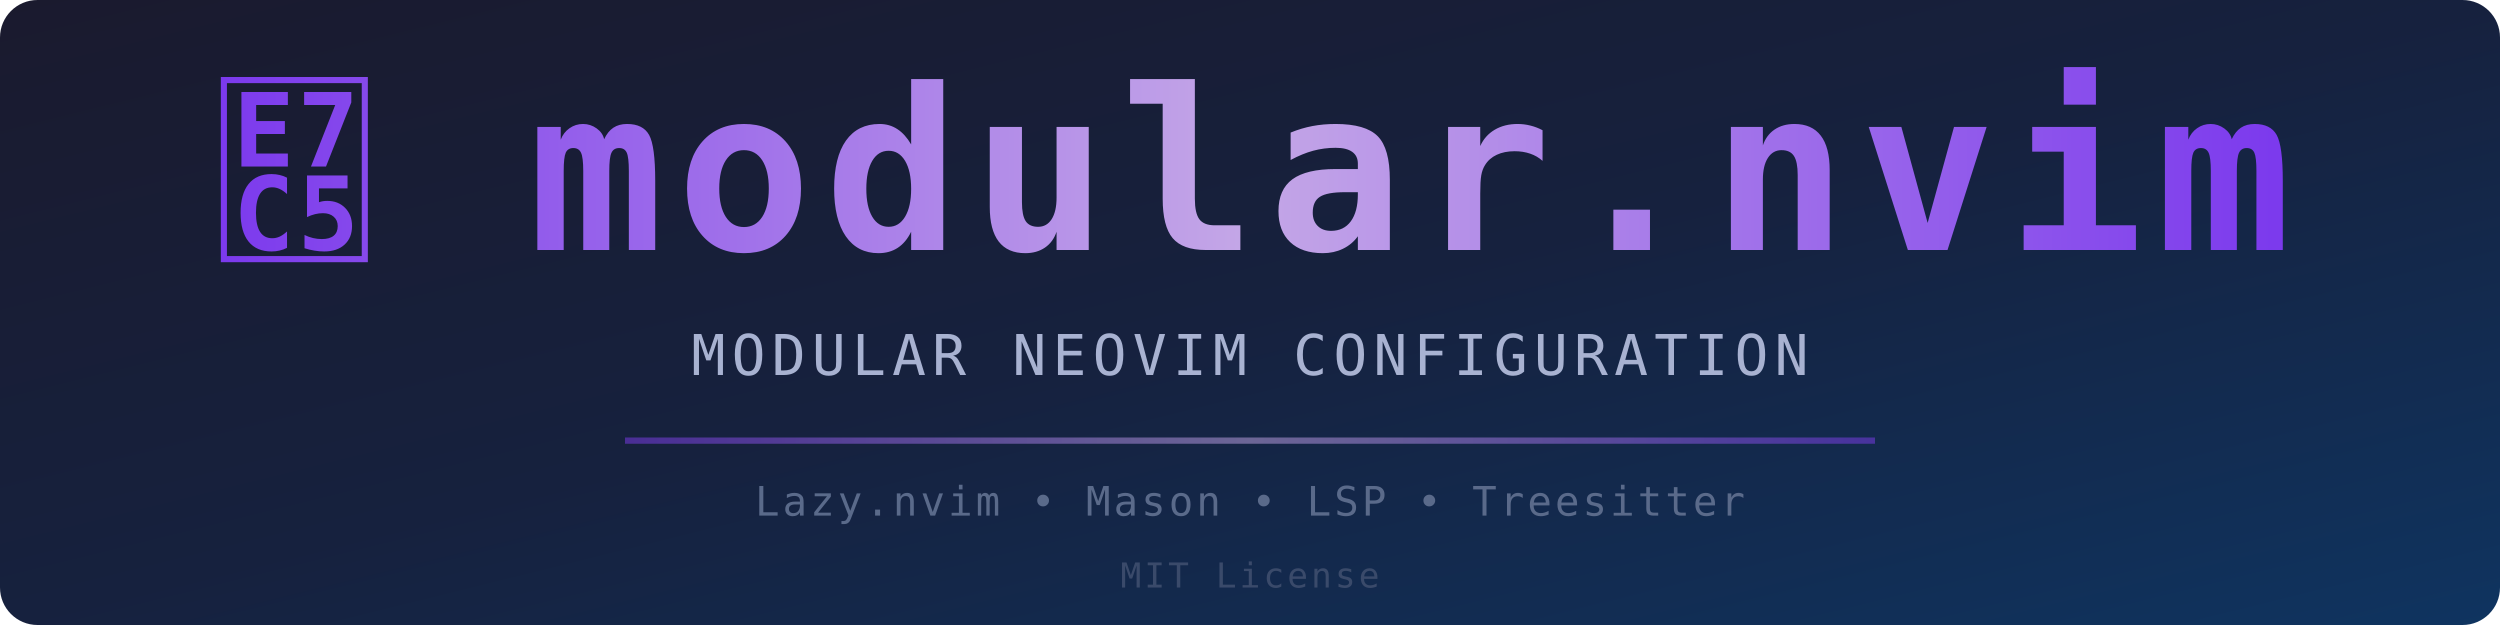
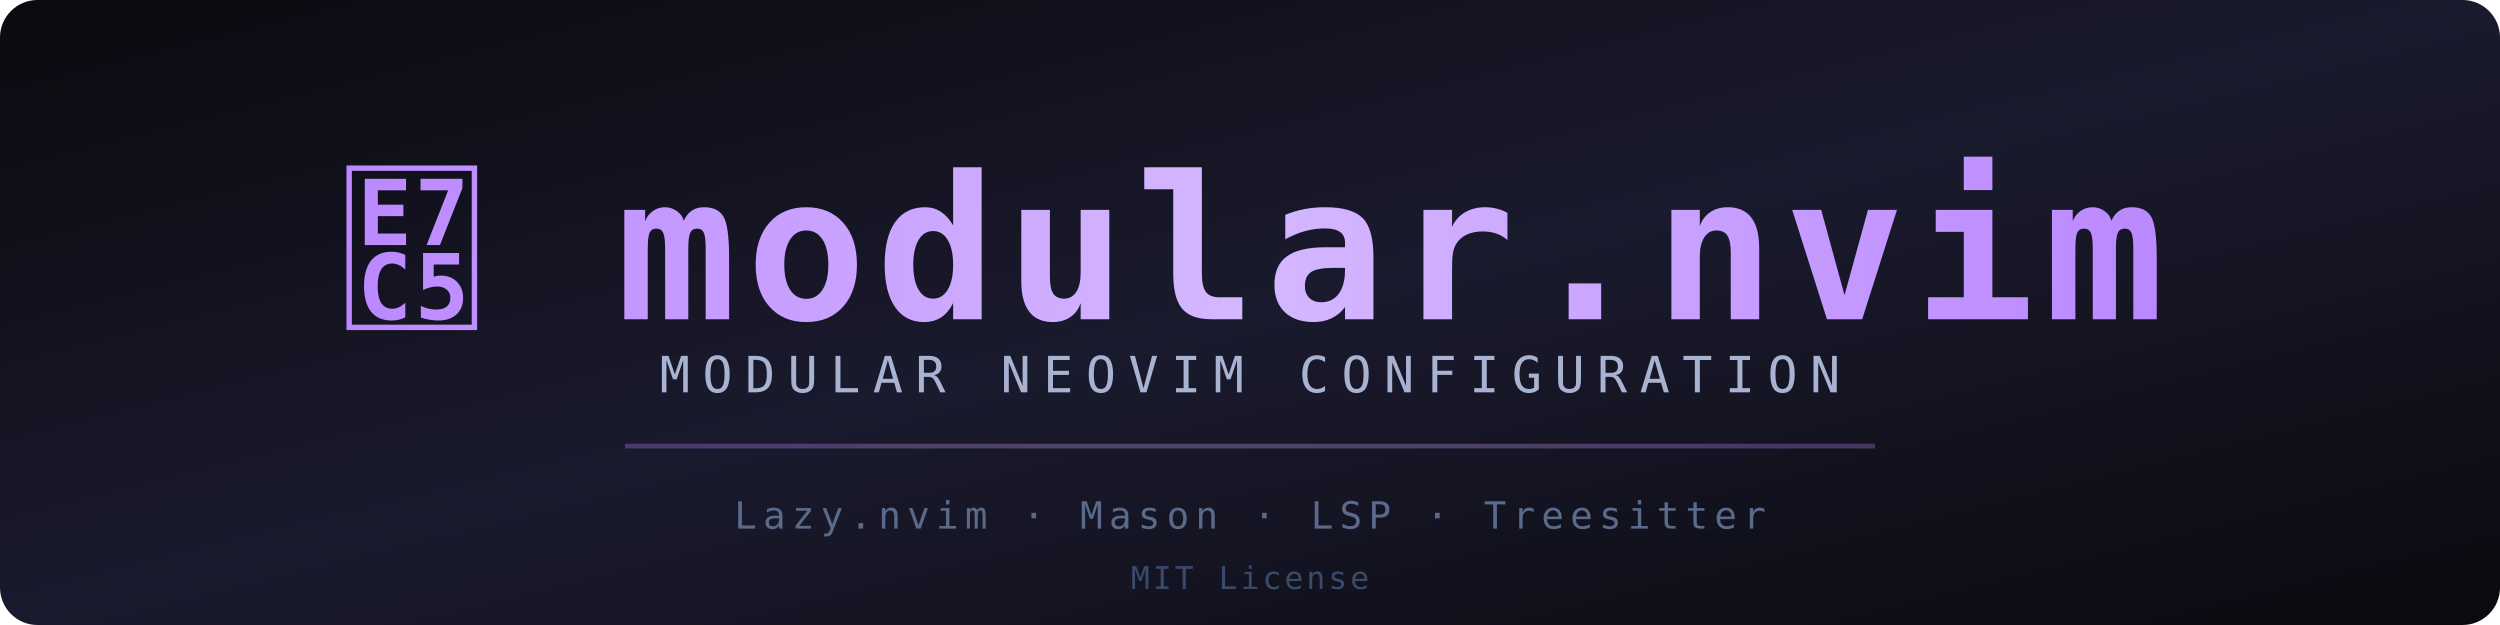
<svg xmlns="http://www.w3.org/2000/svg" width="800" height="200" viewBox="0 0 800 200">
  <defs>
    <linearGradient id="bg" x1="0%" y1="0%" x2="100%" y2="100%">
-       <stop offset="0%" style="stop-color:#1a1a2e" />
-       <stop offset="50%" style="stop-color:#16213e" />
-       <stop offset="100%" style="stop-color:#0f3460" />
+       <stop offset="0%" style="stop-color:#0a0a0f" />
+       <stop offset="50%" style="stop-color:#1a1a2e" />
+       <stop offset="100%" style="stop-color:#0a0a0f" />
    </linearGradient>
    <linearGradient id="accent" x1="0%" y1="0%" x2="100%" y2="0%">
-       <stop offset="0%" style="stop-color:#7c3aed" />
-       <stop offset="50%" style="stop-color:#c4a7e7" />
-       <stop offset="100%" style="stop-color:#7c3aed" />
-     </linearGradient>
-     <linearGradient id="green" x1="0%" y1="0%" x2="100%" y2="0%">
-       <stop offset="0%" style="stop-color:#4caf50" />
-       <stop offset="100%" style="stop-color:#66bb6a" />
+       <stop offset="0%" style="stop-color:#bb88ff" />
+       <stop offset="50%" style="stop-color:#d4b8ff" />
+       <stop offset="100%" style="stop-color:#bb88ff" />
    </linearGradient>
  </defs>
  <rect width="800" height="200" fill="url(#bg)" rx="12" />
-   <text x="400" y="80" text-anchor="middle" font-family="'Roboto Mono', monospace" font-size="72" font-weight="bold" fill="url(#accent)" letter-spacing="4"> modular.nvim</text>
-   <text x="400" y="120" text-anchor="middle" font-family="'Roboto Mono', monospace" font-size="18" fill="#a8b2d1" letter-spacing="2">MODULAR NEOVIM CONFIGURATION</text>
-   <rect x="200" y="140" width="400" height="2" fill="url(#accent)" opacity="0.5" />
-   <text x="400" y="165" text-anchor="middle" font-family="'Roboto Mono', monospace" font-size="13" fill="#5a6a8a" letter-spacing="1">Lazy.nvim • Mason • LSP • Treesitter</text>
-   <text x="400" y="188" text-anchor="middle" font-family="'Roboto Mono', monospace" font-size="11" fill="#3a4a6a" letter-spacing="1">MIT License</text>
+   <text x="400" y="80" text-anchor="middle" dominant-baseline="central" font-family="'JetBrainsMono Nerd Font','Roboto Mono',monospace" font-size="64" font-weight="bold" fill="url(#accent)" letter-spacing="3"> modular.nvim</text>
+   <text x="400" y="120" text-anchor="middle" dominant-baseline="central" font-family="'JetBrainsMono Nerd Font','Roboto Mono',monospace" font-size="16" fill="#a8b2d1" letter-spacing="4">MODULAR NEOVIM CONFIGURATION</text>
+   <rect x="200" y="142" width="400" height="1.5" fill="url(#accent)" opacity="0.3" />
+   <text x="400" y="165" text-anchor="middle" dominant-baseline="central" font-family="'JetBrainsMono Nerd Font','Roboto Mono',monospace" font-size="12" fill="#5a6a8a" letter-spacing="2">Lazy.nvim · Mason · LSP · Treesitter</text>
+   <text x="400" y="185" text-anchor="middle" dominant-baseline="central" font-family="'JetBrainsMono Nerd Font','Roboto Mono',monospace" font-size="10" fill="#3a4a6a" letter-spacing="1">MIT License</text>
</svg>
